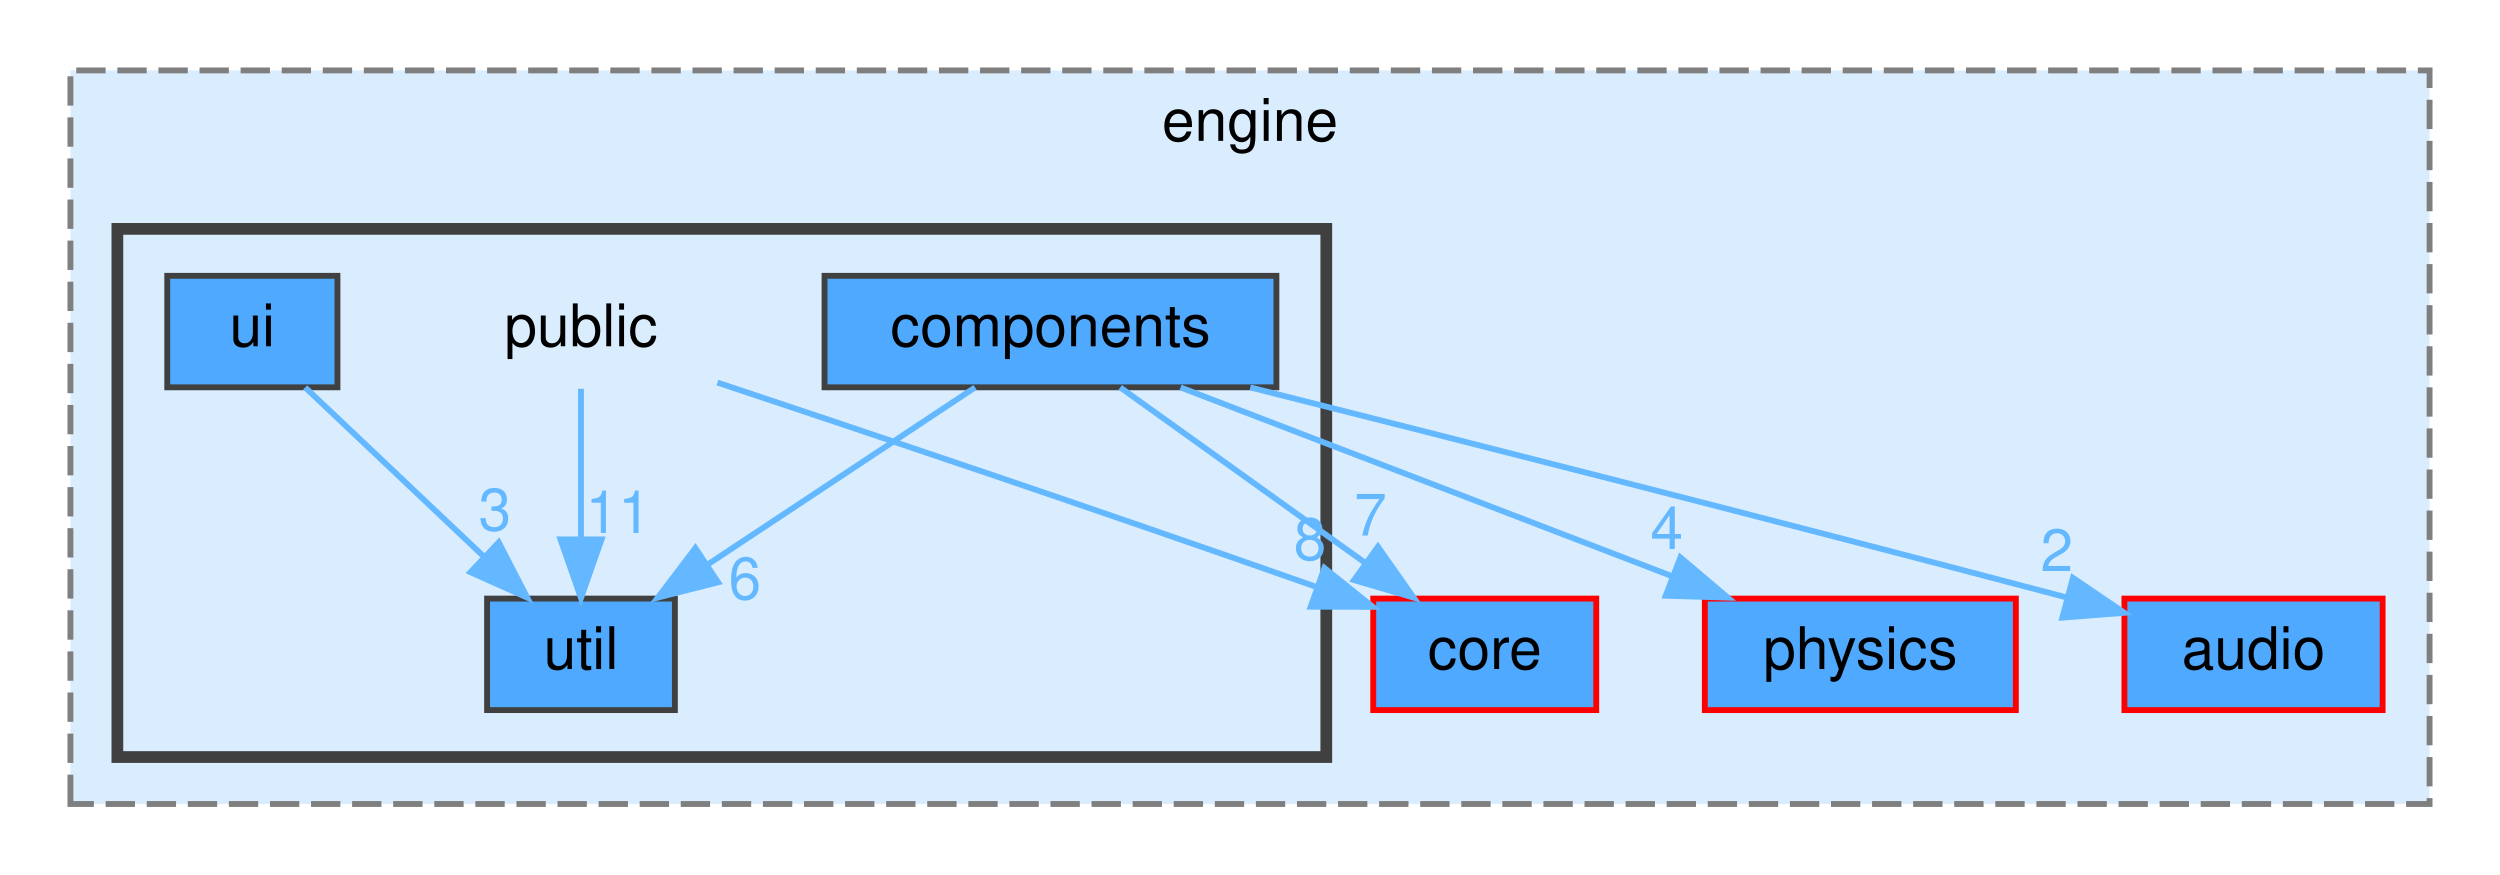
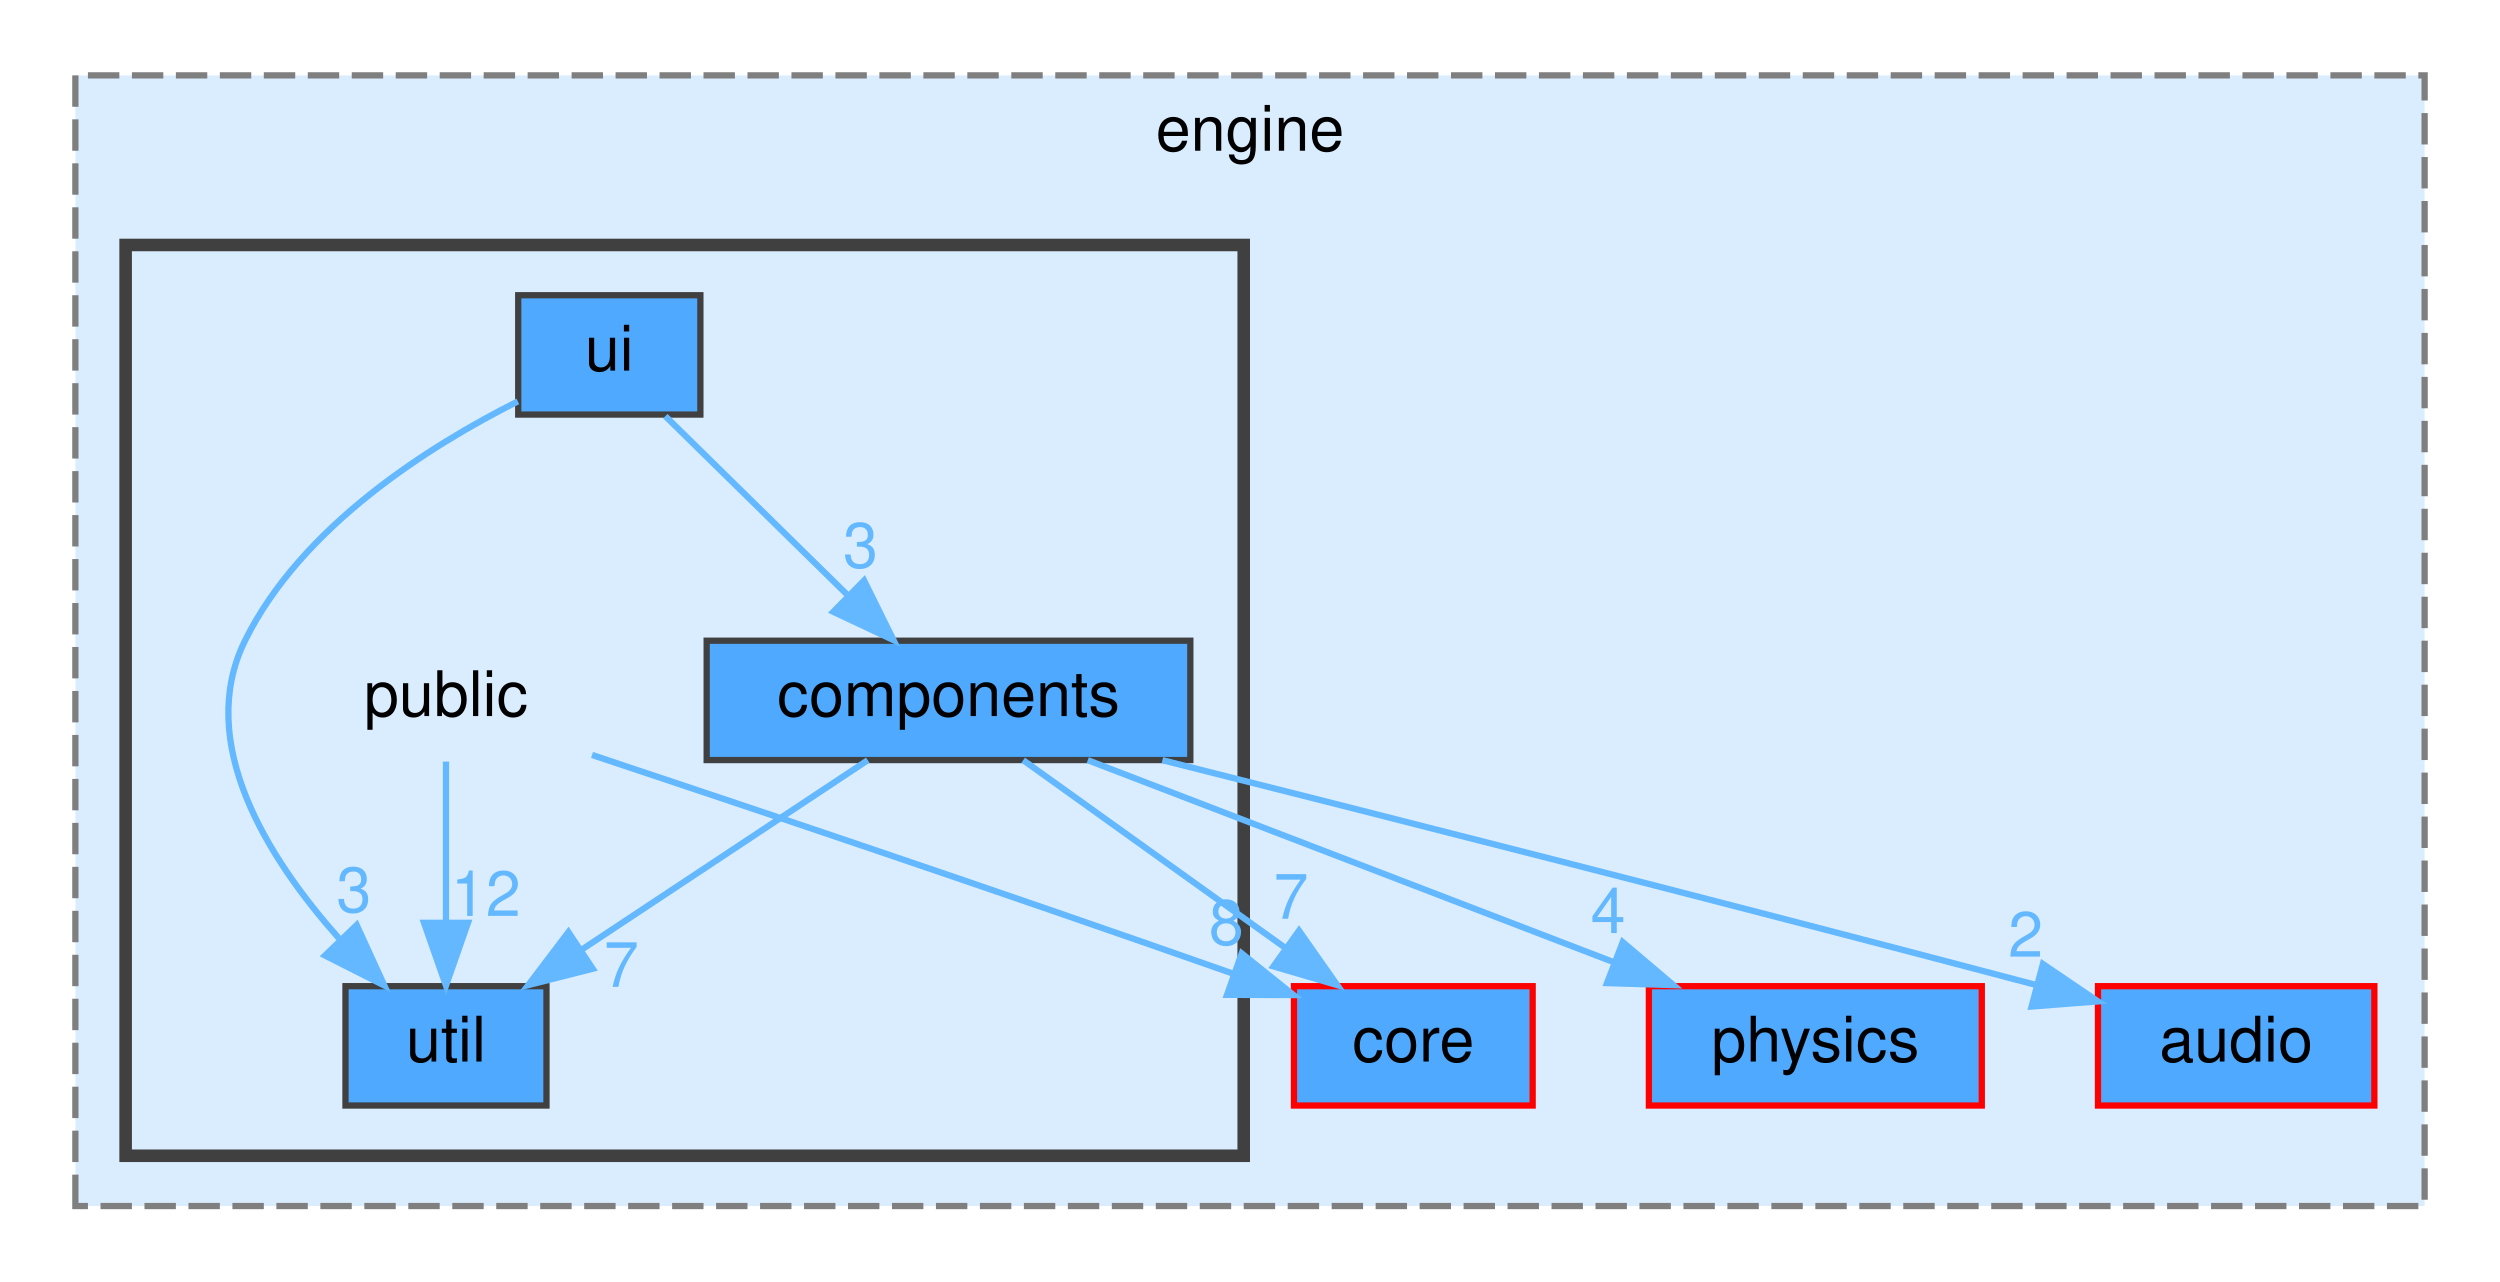
- <svg xmlns="http://www.w3.org/2000/svg" xmlns:xlink="http://www.w3.org/1999/xlink" width="426pt" height="149pt" viewBox="0.00 0.00 426.00 149.00">
-   <g id="graph0" class="graph" transform="scale(1 1) rotate(0) translate(4 145)">
+ <svg xmlns="http://www.w3.org/2000/svg" xmlns:xlink="http://www.w3.org/1999/xlink" width="398pt" height="204pt" viewBox="0.00 0.00 398.00 204.00">
+   <g id="graph0" class="graph" transform="scale(1 1) rotate(0) translate(4 200)">
    <g id="clust1" class="cluster">
      <g id="a_clust1">
        <a xlink:href="dir_a7f531b1c37460085cedd304cb8df01d.html" target="_top" xlink:title="engine">
-           <polygon fill="#daedff" stroke="#7f7f7f" stroke-dasharray="5,2" points="8,-8 8,-133 410,-133 410,-8 8,-8" />
-           <text text-anchor="middle" x="209" y="-121" font-family="Helvetica,sans-Serif" font-size="10.00">engine</text>
+           <polygon fill="#daedff" stroke="#7f7f7f" stroke-dasharray="5,2" points="8,-8 8,-188 382,-188 382,-8 8,-8" />
+           <text text-anchor="middle" x="195" y="-176" font-family="Helvetica,sans-Serif" font-size="10.00">engine</text>
        </a>
      </g>
    </g>
    <g id="clust2" class="cluster">
      <g id="a_clust2">
        <a xlink:href="dir_449e025360b1e0775671965c2105f9c1.html" target="_top">
-           <polygon fill="#daedff" stroke="#404040" stroke-width="2" points="16,-16 16,-106 222,-106 222,-16 16,-16" />
+           <polygon fill="#daedff" stroke="#404040" stroke-width="2" points="16,-16 16,-161 194,-161 194,-16 16,-16" />
        </a>
      </g>
    </g>
    <g id="node1" class="node">
      <g id="a_node1">
        <a xlink:href="dir_507eef3fc303406776132f4dfa1b45c0.html" target="_top" xlink:title="physics">
-           <polygon fill="#4ea9ff" stroke="red" points="339.5,-43 286.5,-43 286.5,-24 339.5,-24 339.5,-43" />
-           <text text-anchor="middle" x="313" y="-31" font-family="Helvetica,sans-Serif" font-size="10.00">physics</text>
+           <polygon fill="#4ea9ff" stroke="red" points="311.5,-43 258.5,-43 258.5,-24 311.5,-24 311.5,-43" />
+           <text text-anchor="middle" x="285" y="-31" font-family="Helvetica,sans-Serif" font-size="10.00">physics</text>
        </a>
      </g>
    </g>
    <g id="node2" class="node">
      <g id="a_node2">
        <a xlink:href="dir_7f643b58e2241519524527f42d96aecd.html" target="_top" xlink:title="core">
-           <polygon fill="#4ea9ff" stroke="red" points="268,-43 230,-43 230,-24 268,-24 268,-43" />
-           <text text-anchor="middle" x="249" y="-31" font-family="Helvetica,sans-Serif" font-size="10.00">core</text>
+           <polygon fill="#4ea9ff" stroke="red" points="240,-43 202,-43 202,-24 240,-24 240,-43" />
+           <text text-anchor="middle" x="221" y="-31" font-family="Helvetica,sans-Serif" font-size="10.00">core</text>
        </a>
      </g>
    </g>
    <g id="node3" class="node">
      <g id="a_node3">
        <a xlink:href="dir_9f8aea6aa0d0f8b2278afd3a6ed97649.html" target="_top" xlink:title="audio">
-           <polygon fill="#4ea9ff" stroke="red" points="402,-43 358,-43 358,-24 402,-24 402,-43" />
-           <text text-anchor="middle" x="380" y="-31" font-family="Helvetica,sans-Serif" font-size="10.00">audio</text>
+           <polygon fill="#4ea9ff" stroke="red" points="374,-43 330,-43 330,-24 374,-24 374,-43" />
+           <text text-anchor="middle" x="352" y="-31" font-family="Helvetica,sans-Serif" font-size="10.00">audio</text>
        </a>
      </g>
    </g>
    <g id="node4" class="node">
-       <text text-anchor="middle" x="95" y="-86" font-family="Helvetica,sans-Serif" font-size="10.00">public</text>
+       <text text-anchor="middle" x="67" y="-86" font-family="Helvetica,sans-Serif" font-size="10.00">public</text>
    </g>
    <g id="edge1" class="edge">
      <g id="a_edge1">
-         <a xlink:href="dir_000012_000004.html" target="_top">
-           <path fill="none" stroke="#63b8ff" d="M118.25,-79.81C142.44,-71.76 181.66,-58.59 220.17,-45.04" />
-           <polygon fill="#63b8ff" stroke="#63b8ff" points="221.68,-48.22 229.94,-41.59 219.34,-41.62 221.68,-48.22" />
+         <a xlink:href="dir_000013_000004.html" target="_top">
+           <path fill="none" stroke="#63b8ff" d="M90.25,-79.81C114.44,-71.76 153.66,-58.59 192.17,-45.04" />
+           <polygon fill="#63b8ff" stroke="#63b8ff" points="193.68,-48.22 201.94,-41.59 191.34,-41.62 193.68,-48.22" />
        </a>
      </g>
      <g id="a_edge1-headlabel">
-         <a xlink:href="dir_000012_000004.html" target="_top" xlink:title="8">
-           <text text-anchor="middle" x="219.23" y="-49.6" font-family="Helvetica,sans-Serif" font-size="10.00" fill="#63b8ff">8</text>
+         <a xlink:href="dir_000013_000004.html" target="_top" xlink:title="8">
+           <text text-anchor="middle" x="191.23" y="-49.6" font-family="Helvetica,sans-Serif" font-size="10.00" fill="#63b8ff">8</text>
        </a>
      </g>
    </g>
    <g id="node7" class="node">
      <g id="a_node7">
        <a xlink:href="dir_a49164a242c307165c720613e9741f63.html" target="_top" xlink:title="util">
-           <polygon fill="#4ea9ff" stroke="#404040" points="111,-43 79,-43 79,-24 111,-24 111,-43" />
-           <text text-anchor="middle" x="95" y="-31" font-family="Helvetica,sans-Serif" font-size="10.00">util</text>
+           <polygon fill="#4ea9ff" stroke="#404040" points="83,-43 51,-43 51,-24 83,-24 83,-43" />
+           <text text-anchor="middle" x="67" y="-31" font-family="Helvetica,sans-Serif" font-size="10.00">util</text>
        </a>
      </g>
    </g>
    <g id="edge2" class="edge">
      <g id="a_edge2">
-         <a xlink:href="dir_000012_000025.html" target="_top">
-           <path fill="none" stroke="#63b8ff" d="M95,-78.75C95,-71.8 95,-61.85 95,-53.13" />
-           <polygon fill="#63b8ff" stroke="#63b8ff" points="98.5,-53.09 95,-43.09 91.5,-53.09 98.5,-53.09" />
+         <a xlink:href="dir_000013_000026.html" target="_top">
+           <path fill="none" stroke="#63b8ff" d="M67,-78.75C67,-71.8 67,-61.85 67,-53.13" />
+           <polygon fill="#63b8ff" stroke="#63b8ff" points="70.5,-53.09 67,-43.09 63.5,-53.09 70.5,-53.09" />
        </a>
      </g>
      <g id="a_edge2-headlabel">
-         <a xlink:href="dir_000012_000025.html" target="_top" xlink:title="11">
-           <text text-anchor="middle" x="101.34" y="-54.18" font-family="Helvetica,sans-Serif" font-size="10.00" fill="#63b8ff">11</text>
+         <a xlink:href="dir_000013_000026.html" target="_top" xlink:title="12">
+           <text text-anchor="middle" x="73.34" y="-54.18" font-family="Helvetica,sans-Serif" font-size="10.00" fill="#63b8ff">12</text>
        </a>
      </g>
    </g>
    <g id="node5" class="node">
      <g id="a_node5">
        <a xlink:href="dir_22f028d50d1daeafb0ac763ac6b1fa55.html" target="_top" xlink:title="components">
-           <polygon fill="#4ea9ff" stroke="#404040" points="213.5,-98 136.5,-98 136.5,-79 213.5,-79 213.5,-98" />
-           <text text-anchor="middle" x="175" y="-86" font-family="Helvetica,sans-Serif" font-size="10.00">components</text>
+           <polygon fill="#4ea9ff" stroke="#404040" points="185.5,-98 108.5,-98 108.5,-79 185.5,-79 185.5,-98" />
+           <text text-anchor="middle" x="147" y="-86" font-family="Helvetica,sans-Serif" font-size="10.00">components</text>
        </a>
      </g>
    </g>
    <g id="edge3" class="edge">
      <g id="a_edge3">
-         <a xlink:href="dir_000003_000011.html" target="_top">
-           <path fill="none" stroke="#63b8ff" d="M197.17,-78.98C219.77,-70.3 255.06,-56.75 280.75,-46.88" />
-           <polygon fill="#63b8ff" stroke="#63b8ff" points="282.34,-50.02 290.42,-43.17 279.83,-43.49 282.34,-50.02" />
+         <a xlink:href="dir_000003_000012.html" target="_top">
+           <path fill="none" stroke="#63b8ff" d="M169.17,-78.98C191.77,-70.3 227.06,-56.75 252.75,-46.88" />
+           <polygon fill="#63b8ff" stroke="#63b8ff" points="254.34,-50.02 262.42,-43.17 251.83,-43.49 254.34,-50.02" />
        </a>
      </g>
      <g id="a_edge3-headlabel">
-         <a xlink:href="dir_000003_000011.html" target="_top" xlink:title="4">
-           <text text-anchor="middle" x="280.01" y="-51.46" font-family="Helvetica,sans-Serif" font-size="10.00" fill="#63b8ff">4</text>
+         <a xlink:href="dir_000003_000012.html" target="_top" xlink:title="4">
+           <text text-anchor="middle" x="252.01" y="-51.46" font-family="Helvetica,sans-Serif" font-size="10.00" fill="#63b8ff">4</text>
        </a>
      </g>
    </g>
    <g id="edge4" class="edge">
      <g id="a_edge4">
        <a xlink:href="dir_000003_000004.html" target="_top">
-           <path fill="none" stroke="#63b8ff" d="M186.89,-78.98C198.15,-70.92 215.29,-58.65 228.71,-49.03" />
-           <polygon fill="#63b8ff" stroke="#63b8ff" points="230.8,-51.84 236.89,-43.17 226.73,-46.15 230.8,-51.84" />
+           <path fill="none" stroke="#63b8ff" d="M158.89,-78.98C170.15,-70.92 187.29,-58.65 200.71,-49.03" />
+           <polygon fill="#63b8ff" stroke="#63b8ff" points="202.8,-51.84 208.89,-43.17 198.73,-46.15 202.8,-51.84" />
        </a>
      </g>
      <g id="a_edge4-headlabel">
        <a xlink:href="dir_000003_000004.html" target="_top" xlink:title="7">
-           <text text-anchor="middle" x="229.53" y="-53.74" font-family="Helvetica,sans-Serif" font-size="10.00" fill="#63b8ff">7</text>
+           <text text-anchor="middle" x="201.53" y="-53.74" font-family="Helvetica,sans-Serif" font-size="10.00" fill="#63b8ff">7</text>
        </a>
      </g>
    </g>
    <g id="edge5" class="edge">
      <g id="a_edge5">
        <a xlink:href="dir_000003_000000.html" target="_top">
-           <path fill="none" stroke="#63b8ff" d="M209.05,-78.98C242.17,-70.64 294.16,-57.46 348.24,-43.17" />
-           <polygon fill="#63b8ff" stroke="#63b8ff" points="349.23,-46.53 358,-40.58 347.43,-39.76 349.23,-46.53" />
+           <path fill="none" stroke="#63b8ff" d="M181.05,-78.98C214.17,-70.64 266.16,-57.46 320.24,-43.17" />
+           <polygon fill="#63b8ff" stroke="#63b8ff" points="321.23,-46.53 330,-40.58 319.43,-39.76 321.23,-46.53" />
        </a>
      </g>
      <g id="a_edge5-headlabel">
        <a xlink:href="dir_000003_000000.html" target="_top" xlink:title="2">
-           <text text-anchor="middle" x="346.48" y="-47.69" font-family="Helvetica,sans-Serif" font-size="10.00" fill="#63b8ff">2</text>
+           <text text-anchor="middle" x="318.48" y="-47.69" font-family="Helvetica,sans-Serif" font-size="10.00" fill="#63b8ff">2</text>
        </a>
      </g>
    </g>
    <g id="edge6" class="edge">
      <g id="a_edge6">
-         <a xlink:href="dir_000003_000025.html" target="_top">
-           <path fill="none" stroke="#63b8ff" d="M162.15,-78.98C149.86,-70.84 131.09,-58.41 116.52,-48.76" />
-           <polygon fill="#63b8ff" stroke="#63b8ff" points="118.36,-45.78 108.09,-43.17 114.49,-51.61 118.36,-45.78" />
+         <a xlink:href="dir_000003_000026.html" target="_top">
+           <path fill="none" stroke="#63b8ff" d="M134.15,-78.98C121.86,-70.84 103.09,-58.41 88.52,-48.76" />
+           <polygon fill="#63b8ff" stroke="#63b8ff" points="90.36,-45.78 80.09,-43.17 86.49,-51.61 90.36,-45.78" />
        </a>
      </g>
      <g id="a_edge6-headlabel">
-         <a xlink:href="dir_000003_000025.html" target="_top" xlink:title="6">
-           <text text-anchor="middle" x="122.92" y="-42.89" font-family="Helvetica,sans-Serif" font-size="10.00" fill="#63b8ff">6</text>
+         <a xlink:href="dir_000003_000026.html" target="_top" xlink:title="7">
+           <text text-anchor="middle" x="94.92" y="-42.89" font-family="Helvetica,sans-Serif" font-size="10.00" fill="#63b8ff">7</text>
        </a>
      </g>
    </g>
    <g id="node6" class="node">
      <g id="a_node6">
        <a xlink:href="dir_62c23b049e7aa3f655b4a201e7d0b242.html" target="_top" xlink:title="ui">
-           <polygon fill="#4ea9ff" stroke="#404040" points="53.5,-98 24.5,-98 24.5,-79 53.5,-79 53.5,-98" />
-           <text text-anchor="middle" x="39" y="-86" font-family="Helvetica,sans-Serif" font-size="10.00">ui</text>
+           <polygon fill="#4ea9ff" stroke="#404040" points="107.5,-153 78.5,-153 78.5,-134 107.5,-134 107.5,-153" />
+           <text text-anchor="middle" x="93" y="-141" font-family="Helvetica,sans-Serif" font-size="10.00">ui</text>
        </a>
      </g>
    </g>
    <g id="edge7" class="edge">
      <g id="a_edge7">
-         <a xlink:href="dir_000024_000025.html" target="_top">
-           <path fill="none" stroke="#63b8ff" d="M48,-78.98C56.19,-71.23 68.51,-59.58 78.47,-50.14" />
-           <polygon fill="#63b8ff" stroke="#63b8ff" points="80.98,-52.59 85.84,-43.17 76.17,-47.5 80.98,-52.59" />
+         <a xlink:href="dir_000025_000003.html" target="_top">
+           <path fill="none" stroke="#63b8ff" d="M101.92,-133.75C109.78,-126.03 121.43,-114.6 130.92,-105.28" />
+           <polygon fill="#63b8ff" stroke="#63b8ff" points="133.56,-107.59 138.25,-98.09 128.66,-102.6 133.56,-107.59" />
        </a>
      </g>
      <g id="a_edge7-headlabel">
-         <a xlink:href="dir_000024_000025.html" target="_top" xlink:title="3">
-           <text text-anchor="middle" x="80.32" y="-54.62" font-family="Helvetica,sans-Serif" font-size="10.00" fill="#63b8ff">3</text>
+         <a xlink:href="dir_000025_000003.html" target="_top" xlink:title="3">
+           <text text-anchor="middle" x="132.99" y="-109.64" font-family="Helvetica,sans-Serif" font-size="10.00" fill="#63b8ff">3</text>
+         </a>
+       </g>
+     </g>
+     <g id="edge8" class="edge">
+       <g id="a_edge8">
+         <a xlink:href="dir_000025_000026.html" target="_top">
+           <path fill="none" stroke="#63b8ff" d="M78.44,-136.1C64.39,-129.04 43.98,-116.21 35,-98 27.03,-81.83 38.56,-63.45 49.94,-50.64" />
+           <polygon fill="#63b8ff" stroke="#63b8ff" points="52.78,-52.74 57.19,-43.1 47.74,-47.88 52.78,-52.74" />
+         </a>
+       </g>
+       <g id="a_edge8-headlabel">
+         <a xlink:href="dir_000025_000026.html" target="_top" xlink:title="3">
+           <text text-anchor="middle" x="52.33" y="-54.8" font-family="Helvetica,sans-Serif" font-size="10.00" fill="#63b8ff">3</text>
        </a>
      </g>
    </g>
  </g>
</svg>
